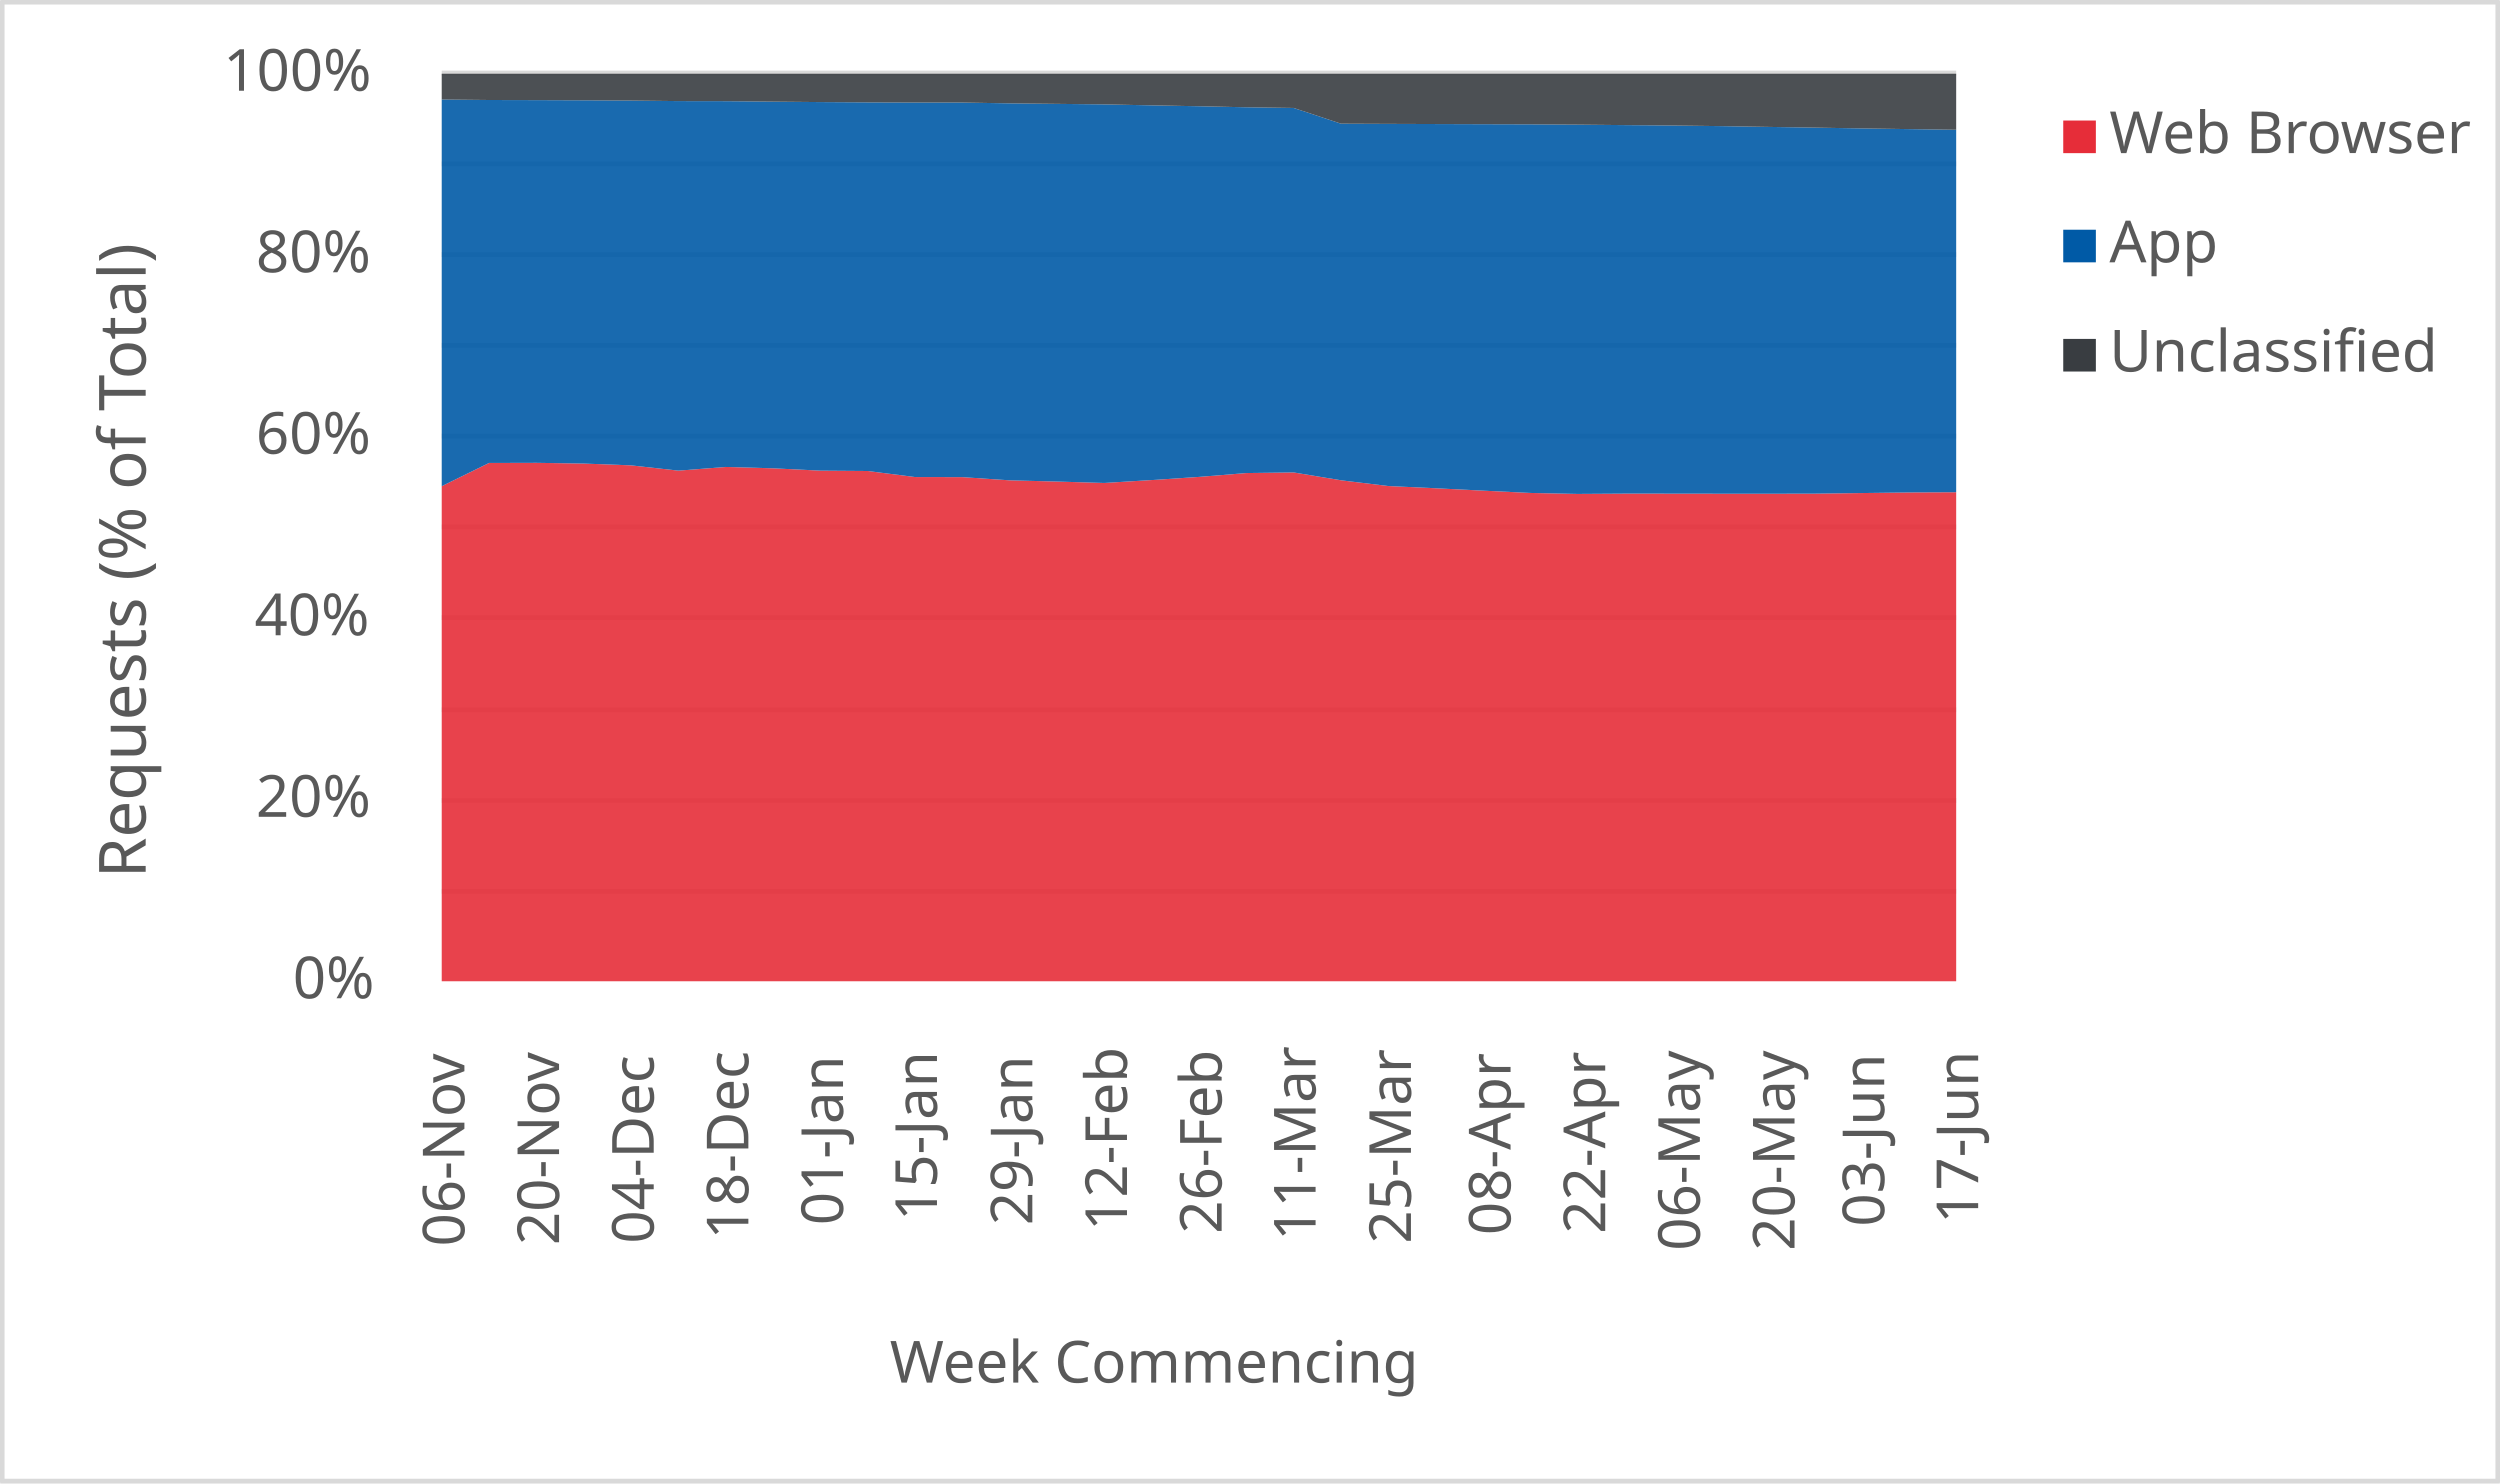
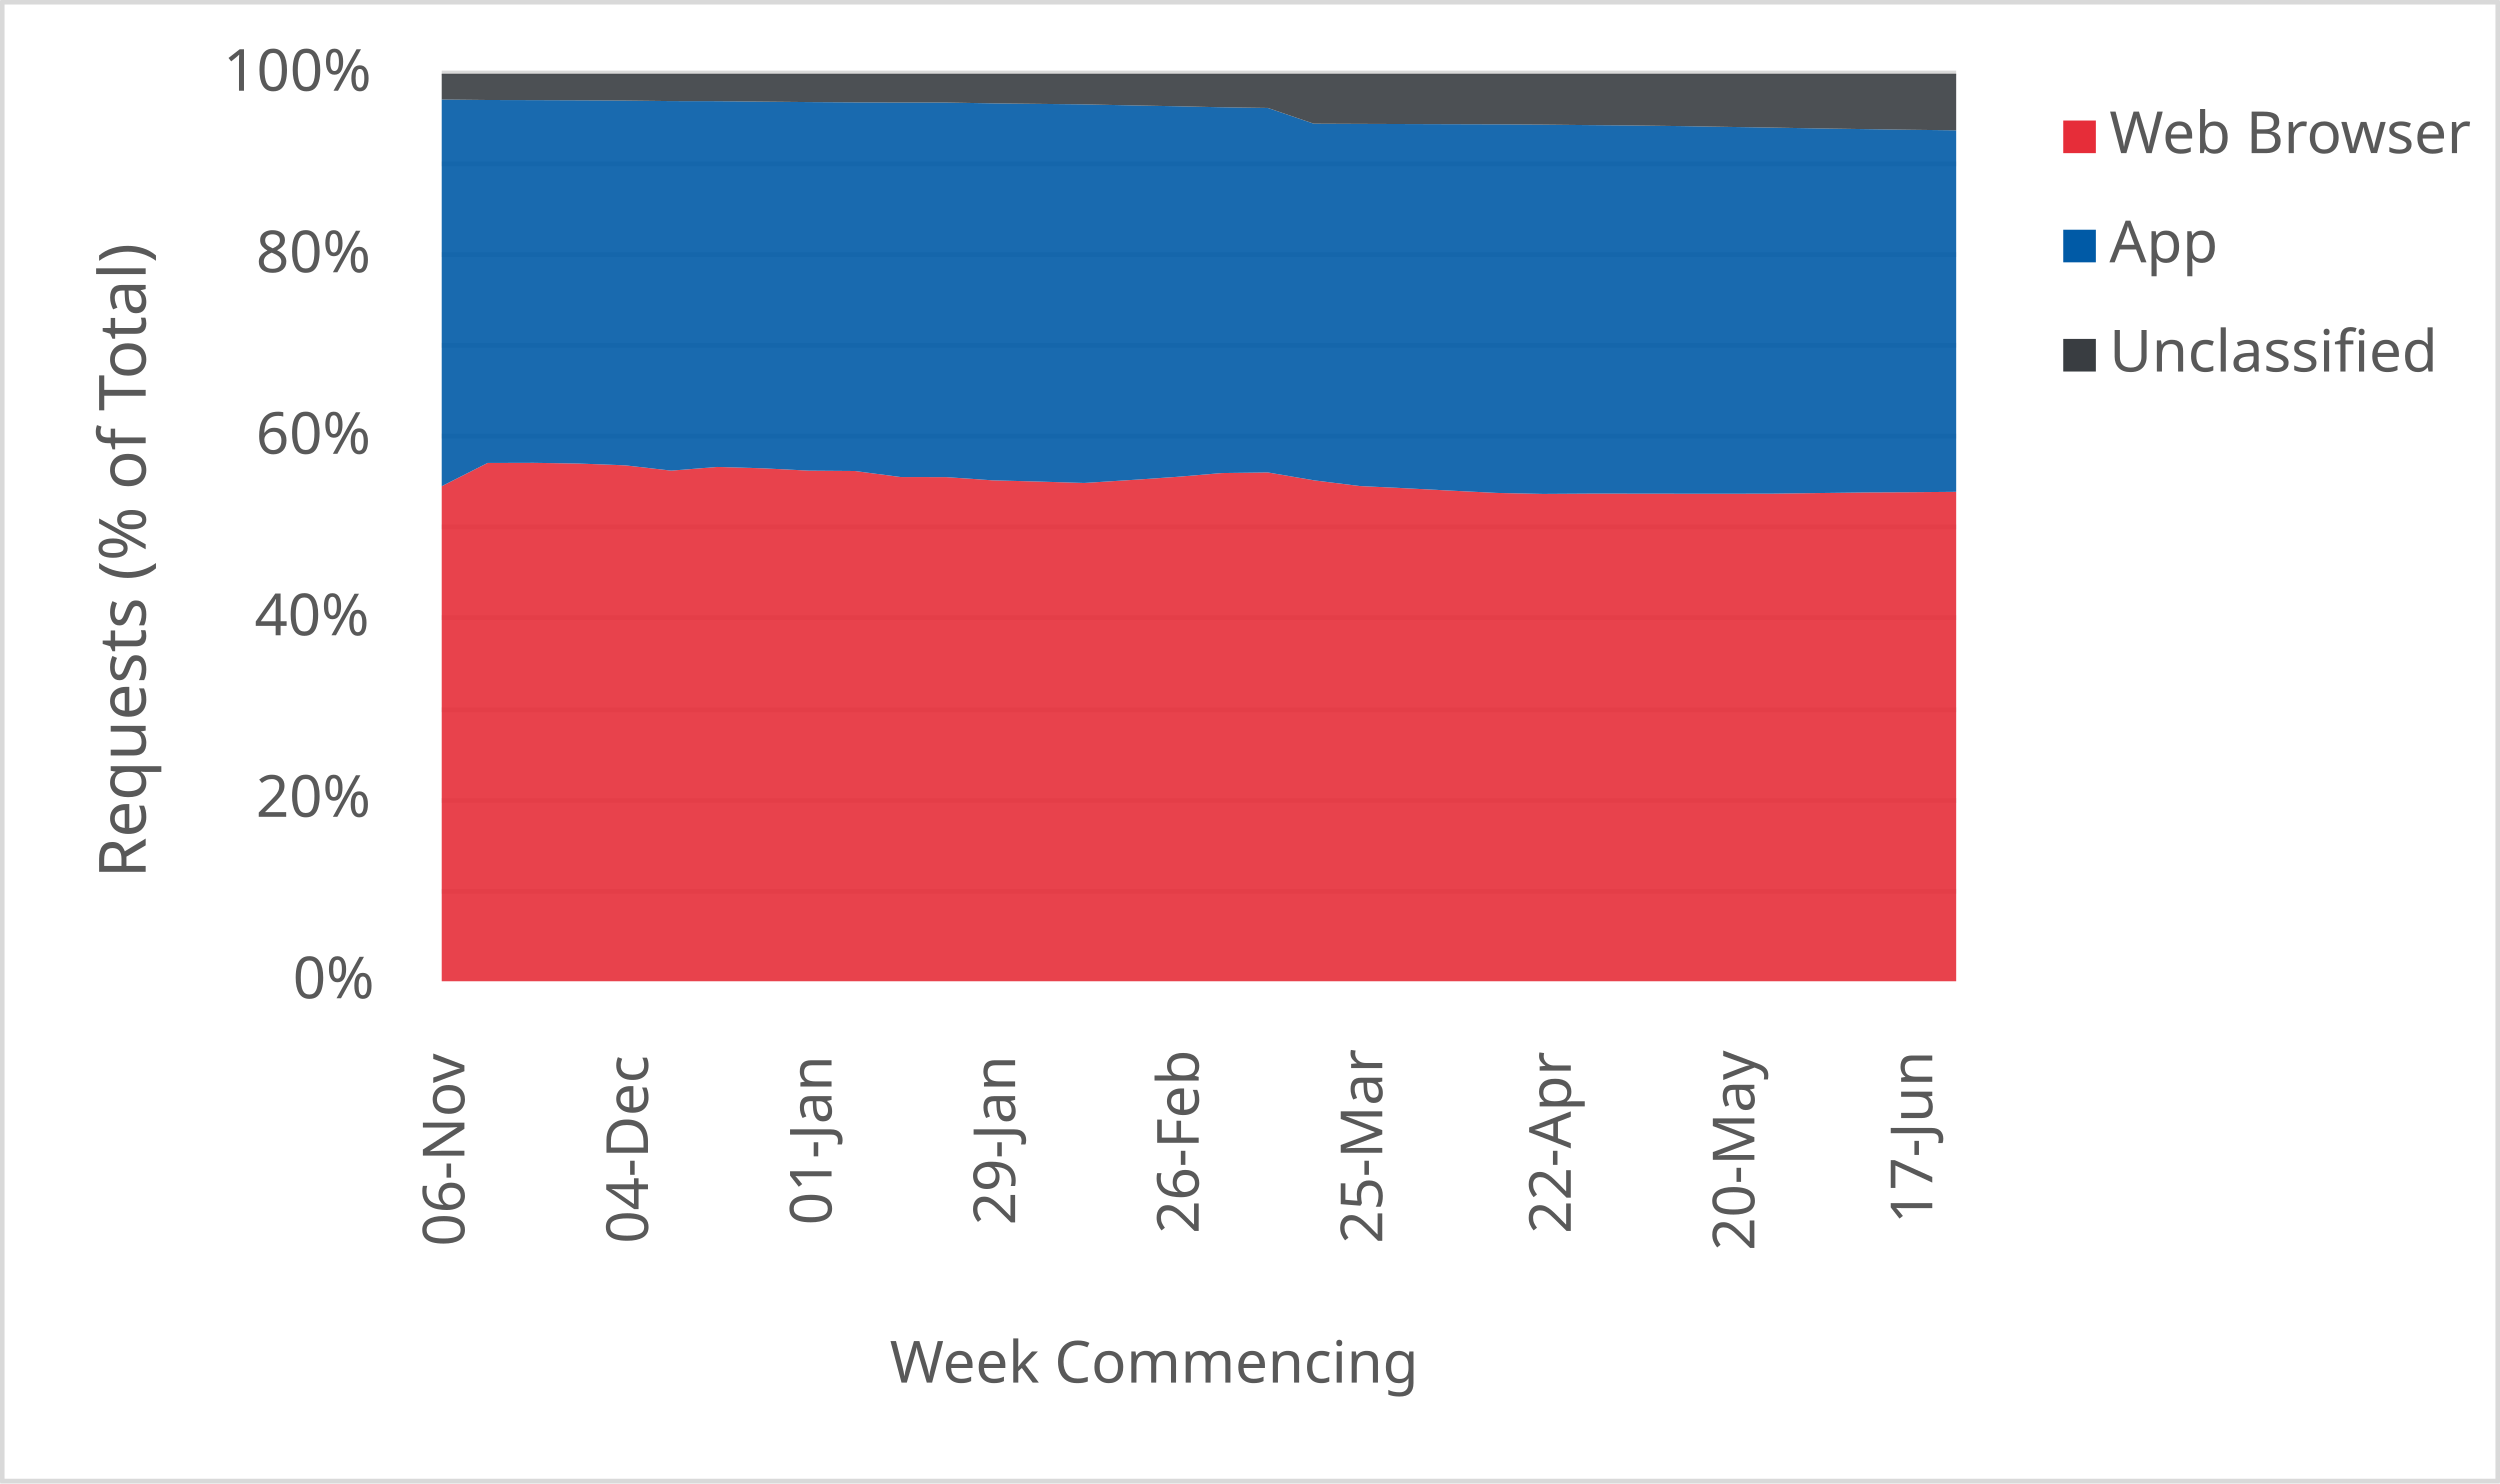
<svg xmlns="http://www.w3.org/2000/svg" width="1763" height="1046" xml:space="preserve" overflow="hidden">
  <defs>
    <clipPath id="clip0">
      <rect x="2917" y="346" width="1763" height="1046" />
    </clipPath>
  </defs>
  <g clip-path="url(#clip0)" transform="translate(-2917 -346)">
    <rect x="2918" y="347" width="1760" height="1043" fill="#FFFFFF" />
    <g>
      <path d="    M3228.5 974.532 4296.5 974.532    M3228.5 910.53 4296.5 910.53    M3228.5 846.528 4296.5 846.528    M3228.5 781.526 4296.5 781.526    M3228.5 717.524 4296.5 717.524    M3228.5 653.522 4296.5 653.522    M3228.5 589.52 4296.5 589.52    M3228.5 525.517 4296.5 525.517    M3228.5 461.515 4296.5 461.515    M3228.5 397.5 4296.5 397.5" stroke="#D9D9D9" stroke-width="3.438" stroke-linejoin="round" stroke-miterlimit="10" fill="none" />
    </g>
    <g>
      <path d="M 1038.5 4296.5 1038.5" stroke="#D9D9D9" stroke-width="3.438" stroke-linejoin="round" stroke-miterlimit="10" fill="none" fill-rule="evenodd" />
    </g>
    <g>
      <text fill="#595959" font-family="Verdana,sans-serif" font-weight="400" font-size="41" transform="matrix(6.12323e-17 -1 1 6.12323e-17 3244.5 1225)">06-Nov</text>
    </g>
    <g>
-       <text fill="#595959" font-family="Verdana,sans-serif" font-weight="400" font-size="41" transform="matrix(6.12323e-17 -1 1 6.12323e-17 3311.25 1224)">20-Nov</text>
+       <text fill="#595959" font-family="Verdana,sans-serif" font-weight="400" font-size="41" transform="matrix(6.12323e-17 -1 1 6.12323e-17 3373.955 1223)">04-Dec</text>
    </g>
    <g>
-       <text fill="#595959" font-family="Verdana,sans-serif" font-weight="400" font-size="41" transform="matrix(6.12323e-17 -1 1 6.12323e-17 3378 1223)">04-Dec</text>
+       <text fill="#595959" font-family="Verdana,sans-serif" font-weight="400" font-size="41" transform="matrix(6.12323e-17 -1 1 6.12323e-17 3503.409 1210)">01-Jan</text>
    </g>
    <g>
-       <text fill="#595959" font-family="Verdana,sans-serif" font-weight="400" font-size="41" transform="matrix(6.12323e-17 -1 1 6.12323e-17 3444.75 1220)">18-Dec</text>
+       <text fill="#595959" font-family="Verdana,sans-serif" font-weight="400" font-size="41" transform="matrix(6.12323e-17 -1 1 6.12323e-17 3632.864 1210)">29-Jan</text>
    </g>
    <g>
-       <text fill="#595959" font-family="Verdana,sans-serif" font-weight="400" font-size="41" transform="matrix(6.12323e-17 -1 1 6.12323e-17 3511.5 1210)">01-Jan</text>
+       <text fill="#595959" font-family="Verdana,sans-serif" font-weight="400" font-size="41" transform="matrix(6.12323e-17 -1 1 6.12323e-17 3762.318 1216)">26-Feb</text>
    </g>
    <g>
-       <text fill="#595959" font-family="Verdana,sans-serif" font-weight="400" font-size="41" transform="matrix(6.12323e-17 -1 1 6.12323e-17 3577.75 1207)">15-Jan</text>
+       <text fill="#595959" font-family="Verdana,sans-serif" font-weight="400" font-size="41" transform="matrix(6.12323e-17 -1 1 6.12323e-17 3891.773 1223)">25-Mar</text>
    </g>
    <g>
-       <text fill="#595959" font-family="Verdana,sans-serif" font-weight="400" font-size="41" transform="matrix(6.12323e-17 -1 1 6.12323e-17 3645 1210)">29-Jan</text>
+       <text fill="#595959" font-family="Verdana,sans-serif" font-weight="400" font-size="41" transform="matrix(6.12323e-17 -1 1 6.12323e-17 4024.727 1216)">22-Apr</text>
    </g>
    <g>
-       <text fill="#595959" font-family="Verdana,sans-serif" font-weight="400" font-size="41" transform="matrix(6.12323e-17 -1 1 6.12323e-17 3711.75 1214)">12-Feb</text>
+       <text fill="#595959" font-family="Verdana,sans-serif" font-weight="400" font-size="41" transform="matrix(6.12323e-17 -1 1 6.12323e-17 4154.182 1228)">20-May</text>
    </g>
    <g>
-       <text fill="#595959" font-family="Verdana,sans-serif" font-weight="400" font-size="41" transform="matrix(6.12323e-17 -1 1 6.12323e-17 3778.5 1216)">26-Feb</text>
-     </g>
-     <g>
-       <text fill="#595959" font-family="Verdana,sans-serif" font-weight="400" font-size="41" transform="matrix(6.12323e-17 -1 1 6.12323e-17 3844.75 1221)">11-Mar</text>
-     </g>
-     <g>
-       <text fill="#595959" font-family="Verdana,sans-serif" font-weight="400" font-size="41" transform="matrix(6.12323e-17 -1 1 6.12323e-17 3912 1223)">25-Mar</text>
-     </g>
-     <g>
-       <text fill="#595959" font-family="Verdana,sans-serif" font-weight="400" font-size="41" transform="matrix(6.12323e-17 -1 1 6.12323e-17 3982.25 1217)">08-Apr</text>
-     </g>
-     <g>
-       <text fill="#595959" font-family="Verdana,sans-serif" font-weight="400" font-size="41" transform="matrix(6.12323e-17 -1 1 6.12323e-17 4049 1216)">22-Apr</text>
-     </g>
-     <g>
-       <text fill="#595959" font-family="Verdana,sans-serif" font-weight="400" font-size="41" transform="matrix(6.12323e-17 -1 1 6.12323e-17 4115.75 1228)">06-May</text>
-     </g>
-     <g>
-       <text fill="#595959" font-family="Verdana,sans-serif" font-weight="400" font-size="41" transform="matrix(6.12323e-17 -1 1 6.12323e-17 4182.5 1228)">20-May</text>
-     </g>
-     <g>
-       <text fill="#595959" font-family="Verdana,sans-serif" font-weight="400" font-size="41" transform="matrix(6.12323e-17 -1 1 6.12323e-17 4245.75 1211)">03-Jun</text>
-     </g>
-     <g>
-       <text fill="#595959" font-family="Verdana,sans-serif" font-weight="400" font-size="41" transform="matrix(6.12323e-17 -1 1 6.12323e-17 4312 1209)">17-Jun</text>
+       <text fill="#595959" font-family="Verdana,sans-serif" font-weight="400" font-size="41" transform="matrix(6.12323e-17 -1 1 6.12323e-17 4279.636 1209)">17-Jun</text>
    </g>
    <g>
      <text fill="#595959" font-family="Verdana,sans-serif" font-weight="400" font-size="41" transform="matrix(1 0 0 1 3123.5 1050)">0%</text>
    </g>
    <g>
      <text fill="#595959" font-family="Verdana,sans-serif" font-weight="400" font-size="41" transform="matrix(1 0 0 1 3097.5 922)">20%</text>
    </g>
    <g>
      <text fill="#595959" font-family="Verdana,sans-serif" font-weight="400" font-size="41" transform="matrix(1 0 0 1 3096.5 794)">40%</text>
    </g>
    <g>
      <text fill="#595959" font-family="Verdana,sans-serif" font-weight="400" font-size="41" transform="matrix(1 0 0 1 3097.5 666)">60%</text>
    </g>
    <g>
      <text fill="#595959" font-family="Verdana,sans-serif" font-weight="400" font-size="41" transform="matrix(1 0 0 1 3097.5 538)">80%</text>
    </g>
    <g>
      <text fill="#595959" font-family="Verdana,sans-serif" font-weight="400" font-size="41" transform="matrix(1 0 0 1 3074.5 410)">100%</text>
    </g>
    <g>
      <text fill="#595959" font-family="Verdana,sans-serif" font-weight="400" font-size="41" transform="matrix(1 0 0 1 3544.5 1321)">Week Commencing</text>
    </g>
    <g>
      <text fill="#595959" font-family="Verdana,sans-serif" font-weight="400" font-size="46" transform="matrix(6.12323e-17 -1 1 6.12323e-17 3019.73 965.25)">Requests (% of Total)</text>
    </g>
    <rect x="2918.5" y="347.5" width="1760" height="1043" stroke="#D9D9D9" stroke-width="3.438" stroke-linejoin="round" stroke-miterlimit="10" fill="none" />
    <g>
-       <path d="M3228.5 1038 3261.875 1038 3295.25 1038 3328.625 1038 3362 1038 3395.375 1038 3428.75 1038 3462.125 1038 3495.5 1038 3528.875 1038 3562.25 1038 3595.625 1038 3629 1038 3662.375 1038 3695.75 1038 3729.125 1038 3762.5 1038 3795.875 1038 3829.25 1038 3862.625 1038 3896 1038 3929.375 1038 3962.75 1038 3996.125 1038 4029.5 1038 4062.875 1038 4096.25 1038 4129.625 1038 4163 1038 4196.375 1038 4229.75 1038 4263.125 1038 4296.5 1038 4296.5 693.118 4263.125 693.28 4229.75 693.702 4196.375 694.124 4163 694.182 4129.625 694.164 4096.25 694.113 4062.875 694.1 4029.5 694.319 3996.125 693.621 3962.75 692.005 3929.375 690.32 3896 688.755 3862.625 684.695 3829.25 679.161 3795.875 679.602 3762.5 682.321 3729.125 684.53 3695.75 686.59 3662.375 685.592 3629 684.727 3595.625 682.48 3562.25 682.403 3528.875 678.149 3495.5 677.897 3462.125 676.253 3428.75 675.299 3395.375 677.892 3362 674.166 3328.625 672.906 3295.25 672.385 3261.875 672.481 3228.5 688.859 3228.5 1038Z" fill="#e62d39" opacity="0.9" />
+       <path d="M3228.5 1038 3260.864 1038 3293.227 1038 3325.591 1038 3357.955 1038 3390.318 1038 3422.682 1038 3455.045 1038 3487.409 1038 3519.773 1038 3552.136 1038 3584.5 1038 3616.864 1038 3649.227 1038 3681.591 1038 3713.955 1038 3746.318 1038 3778.682 1038 3811.045 1038 3843.409 1038 3875.773 1038 3908.136 1038 3940.5 1038 3972.864 1038 4005.227 1038 4037.591 1038 4069.955 1038 4102.318 1038 4134.682 1038 4167.045 1038 4199.409 1038 4231.773 1038 4264.136 1038 4296.5 1038 4296.5 692.82 4264.136 693.118 4231.773 693.28 4199.409 693.702 4167.045 694.124 4134.682 694.182 4102.318 694.164 4069.955 694.113 4037.591 694.1 4005.227 694.319 3972.864 693.621 3940.5 692.005 3908.136 690.32 3875.773 688.755 3843.409 684.695 3811.045 679.161 3778.682 679.602 3746.318 682.321 3713.955 684.53 3681.591 686.59 3649.227 685.592 3616.864 684.727 3584.5 682.48 3552.136 682.403 3519.773 678.149 3487.409 677.897 3455.045 676.253 3422.682 675.299 3390.318 677.892 3357.955 674.166 3325.591 672.906 3293.227 672.385 3260.864 672.481 3228.5 688.859 3228.5 1038Z" fill="#e62d39" opacity="0.9" />
    </g>
    <g>
-       <path d="M3228.5 688.859 3261.875 672.481 3295.25 672.385 3328.625 672.906 3362 674.166 3395.375 677.892 3428.75 675.299 3462.125 676.253 3495.5 677.897 3528.875 678.149 3562.25 682.403 3595.625 682.48 3629 684.727 3662.375 685.592 3695.75 686.59 3729.125 684.53 3762.5 682.321 3795.875 679.602 3829.25 679.161 3862.625 684.695 3896 688.755 3929.375 690.32 3962.75 692.005 3996.125 693.621 4029.5 694.319 4062.875 694.1 4096.25 694.113 4129.625 694.164 4163 694.182 4196.375 694.124 4229.75 693.702 4263.125 693.28 4296.5 693.118 4296.5 437.508 4263.125 437.043 4229.75 436.556 4196.375 435.99 4163 435.475 4129.625 434.924 4096.25 434.509 4062.875 434.223 4029.5 433.894 3996.125 433.69 3962.75 433.588 3929.375 433.47 3896 433.354 3862.625 433.212 3829.25 422.122 3795.875 421.65 3762.5 420.922 3729.125 420.296 3695.75 419.61 3662.375 419.245 3629 418.885 3595.625 418.315 3562.25 418.321 3528.875 418.194 3495.5 417.984 3462.125 417.674 3428.75 417.346 3395.375 417.285 3362 416.914 3328.625 416.742 3295.25 416.605 3261.875 416.521 3228.5 416.171 3228.5 688.859Z" fill="#005aa6" opacity="0.9" />
+       <path d="M3228.5 688.859 3260.864 672.481 3293.227 672.385 3325.591 672.906 3357.955 674.166 3390.318 677.892 3422.682 675.299 3455.045 676.253 3487.409 677.897 3519.773 678.149 3552.136 682.403 3584.5 682.48 3616.864 684.727 3649.227 685.592 3681.591 686.59 3713.955 684.53 3746.318 682.321 3778.682 679.602 3811.045 679.161 3843.409 684.695 3875.773 688.755 3908.136 690.32 3940.5 692.005 3972.864 693.621 4005.227 694.319 4037.591 694.1 4069.955 694.113 4102.318 694.164 4134.682 694.182 4167.045 694.124 4199.409 693.702 4231.773 693.28 4264.136 693.118 4296.5 692.82 4296.5 437.904 4264.136 437.508 4231.773 437.043 4199.409 436.556 4167.045 435.99 4134.682 435.475 4102.318 434.924 4069.955 434.509 4037.591 434.223 4005.227 433.894 3972.864 433.69 3940.5 433.588 3908.136 433.47 3875.773 433.354 3843.409 433.212 3811.045 422.122 3778.682 421.65 3746.318 420.922 3713.955 420.296 3681.591 419.61 3649.227 419.245 3616.864 418.885 3584.5 418.315 3552.136 418.321 3519.773 418.194 3487.409 417.984 3455.045 417.674 3422.682 417.346 3390.318 417.285 3357.955 416.914 3325.591 416.742 3293.227 416.605 3260.864 416.521 3228.5 416.171 3228.5 688.859Z" fill="#005aa6" opacity="0.9" />
    </g>
    <g>
-       <path d="M3228.5 416.171 3261.875 416.521 3295.25 416.605 3328.625 416.742 3362 416.914 3395.375 417.285 3428.75 417.346 3462.125 417.674 3495.5 417.984 3528.875 418.194 3562.25 418.321 3595.625 418.315 3629 418.885 3662.375 419.245 3695.75 419.61 3729.125 420.296 3762.5 420.922 3795.875 421.65 3829.25 422.122 3862.625 433.212 3896 433.354 3929.375 433.47 3962.75 433.588 3996.125 433.69 4029.5 433.894 4062.875 434.223 4096.25 434.509 4129.625 434.924 4163 435.475 4196.375 435.99 4229.75 436.556 4263.125 437.043 4296.5 437.508 4296.5 398 4263.125 398 4229.75 398 4196.375 398 4163 398 4129.625 398 4096.25 398 4062.875 398 4029.5 398 3996.125 398 3962.75 398 3929.375 398 3896 398 3862.625 398 3829.25 398 3795.875 398 3762.5 398 3729.125 398 3695.75 398 3662.375 398 3629 398 3595.625 398 3562.25 398 3528.875 398 3495.5 398 3462.125 398 3428.75 398 3395.375 398 3362 398 3328.625 398 3295.25 398 3261.875 398 3228.5 398 3228.5 416.171Z" fill="#393d41" opacity="0.9" />
+       <path d="M3228.5 416.171 3260.864 416.521 3293.227 416.605 3325.591 416.742 3357.955 416.914 3390.318 417.285 3422.682 417.346 3455.045 417.674 3487.409 417.984 3519.773 418.194 3552.136 418.321 3584.5 418.315 3616.864 418.885 3649.227 419.245 3681.591 419.61 3713.955 420.296 3746.318 420.922 3778.682 421.65 3811.045 422.122 3843.409 433.212 3875.773 433.354 3908.136 433.47 3940.5 433.588 3972.864 433.69 4005.227 433.894 4037.591 434.223 4069.955 434.509 4102.318 434.924 4134.682 435.475 4167.045 435.99 4199.409 436.556 4231.773 437.043 4264.136 437.508 4296.5 437.904 4296.5 398 4264.136 398 4231.773 398 4199.409 398 4167.045 398 4134.682 398 4102.318 398 4069.955 398 4037.591 398 4005.227 398 3972.864 398 3940.5 398 3908.136 398 3875.773 398 3843.409 398 3811.045 398 3778.682 398 3746.318 398 3713.955 398 3681.591 398 3649.227 398 3616.864 398 3584.5 398 3552.136 398 3519.773 398 3487.409 398 3455.045 398 3422.682 398 3390.318 398 3357.955 398 3325.591 398 3293.227 398 3260.864 398 3228.5 398 3228.5 416.171Z" fill="#393d41" opacity="0.9" />
    </g>
    <g>
      <rect x="4372" y="431" width="23" height="23" fill="#e62d39" />
    </g>
    <g>
      <text fill="#595959" font-family="Verdana,sans-serif" font-weight="400" font-size="41" transform="matrix(1 0 0 1 4404.56 454)">Web Browser</text>
    </g>
    <g>
      <rect x="4372" y="508" width="23" height="23" fill="#005aa6" />
    </g>
    <g>
      <text fill="#595959" font-family="Verdana,sans-serif" font-weight="400" font-size="41" transform="matrix(1 0 0 1 4404.56 531)">App</text>
    </g>
    <g>
      <rect x="4372" y="585" width="23" height="23" fill="#393d41" />
    </g>
    <g>
      <text fill="#595959" font-family="Verdana,sans-serif" font-weight="400" font-size="41" transform="matrix(1 0 0 1 4404.56 608)">Unclassified</text>
    </g>
  </g>
</svg>
